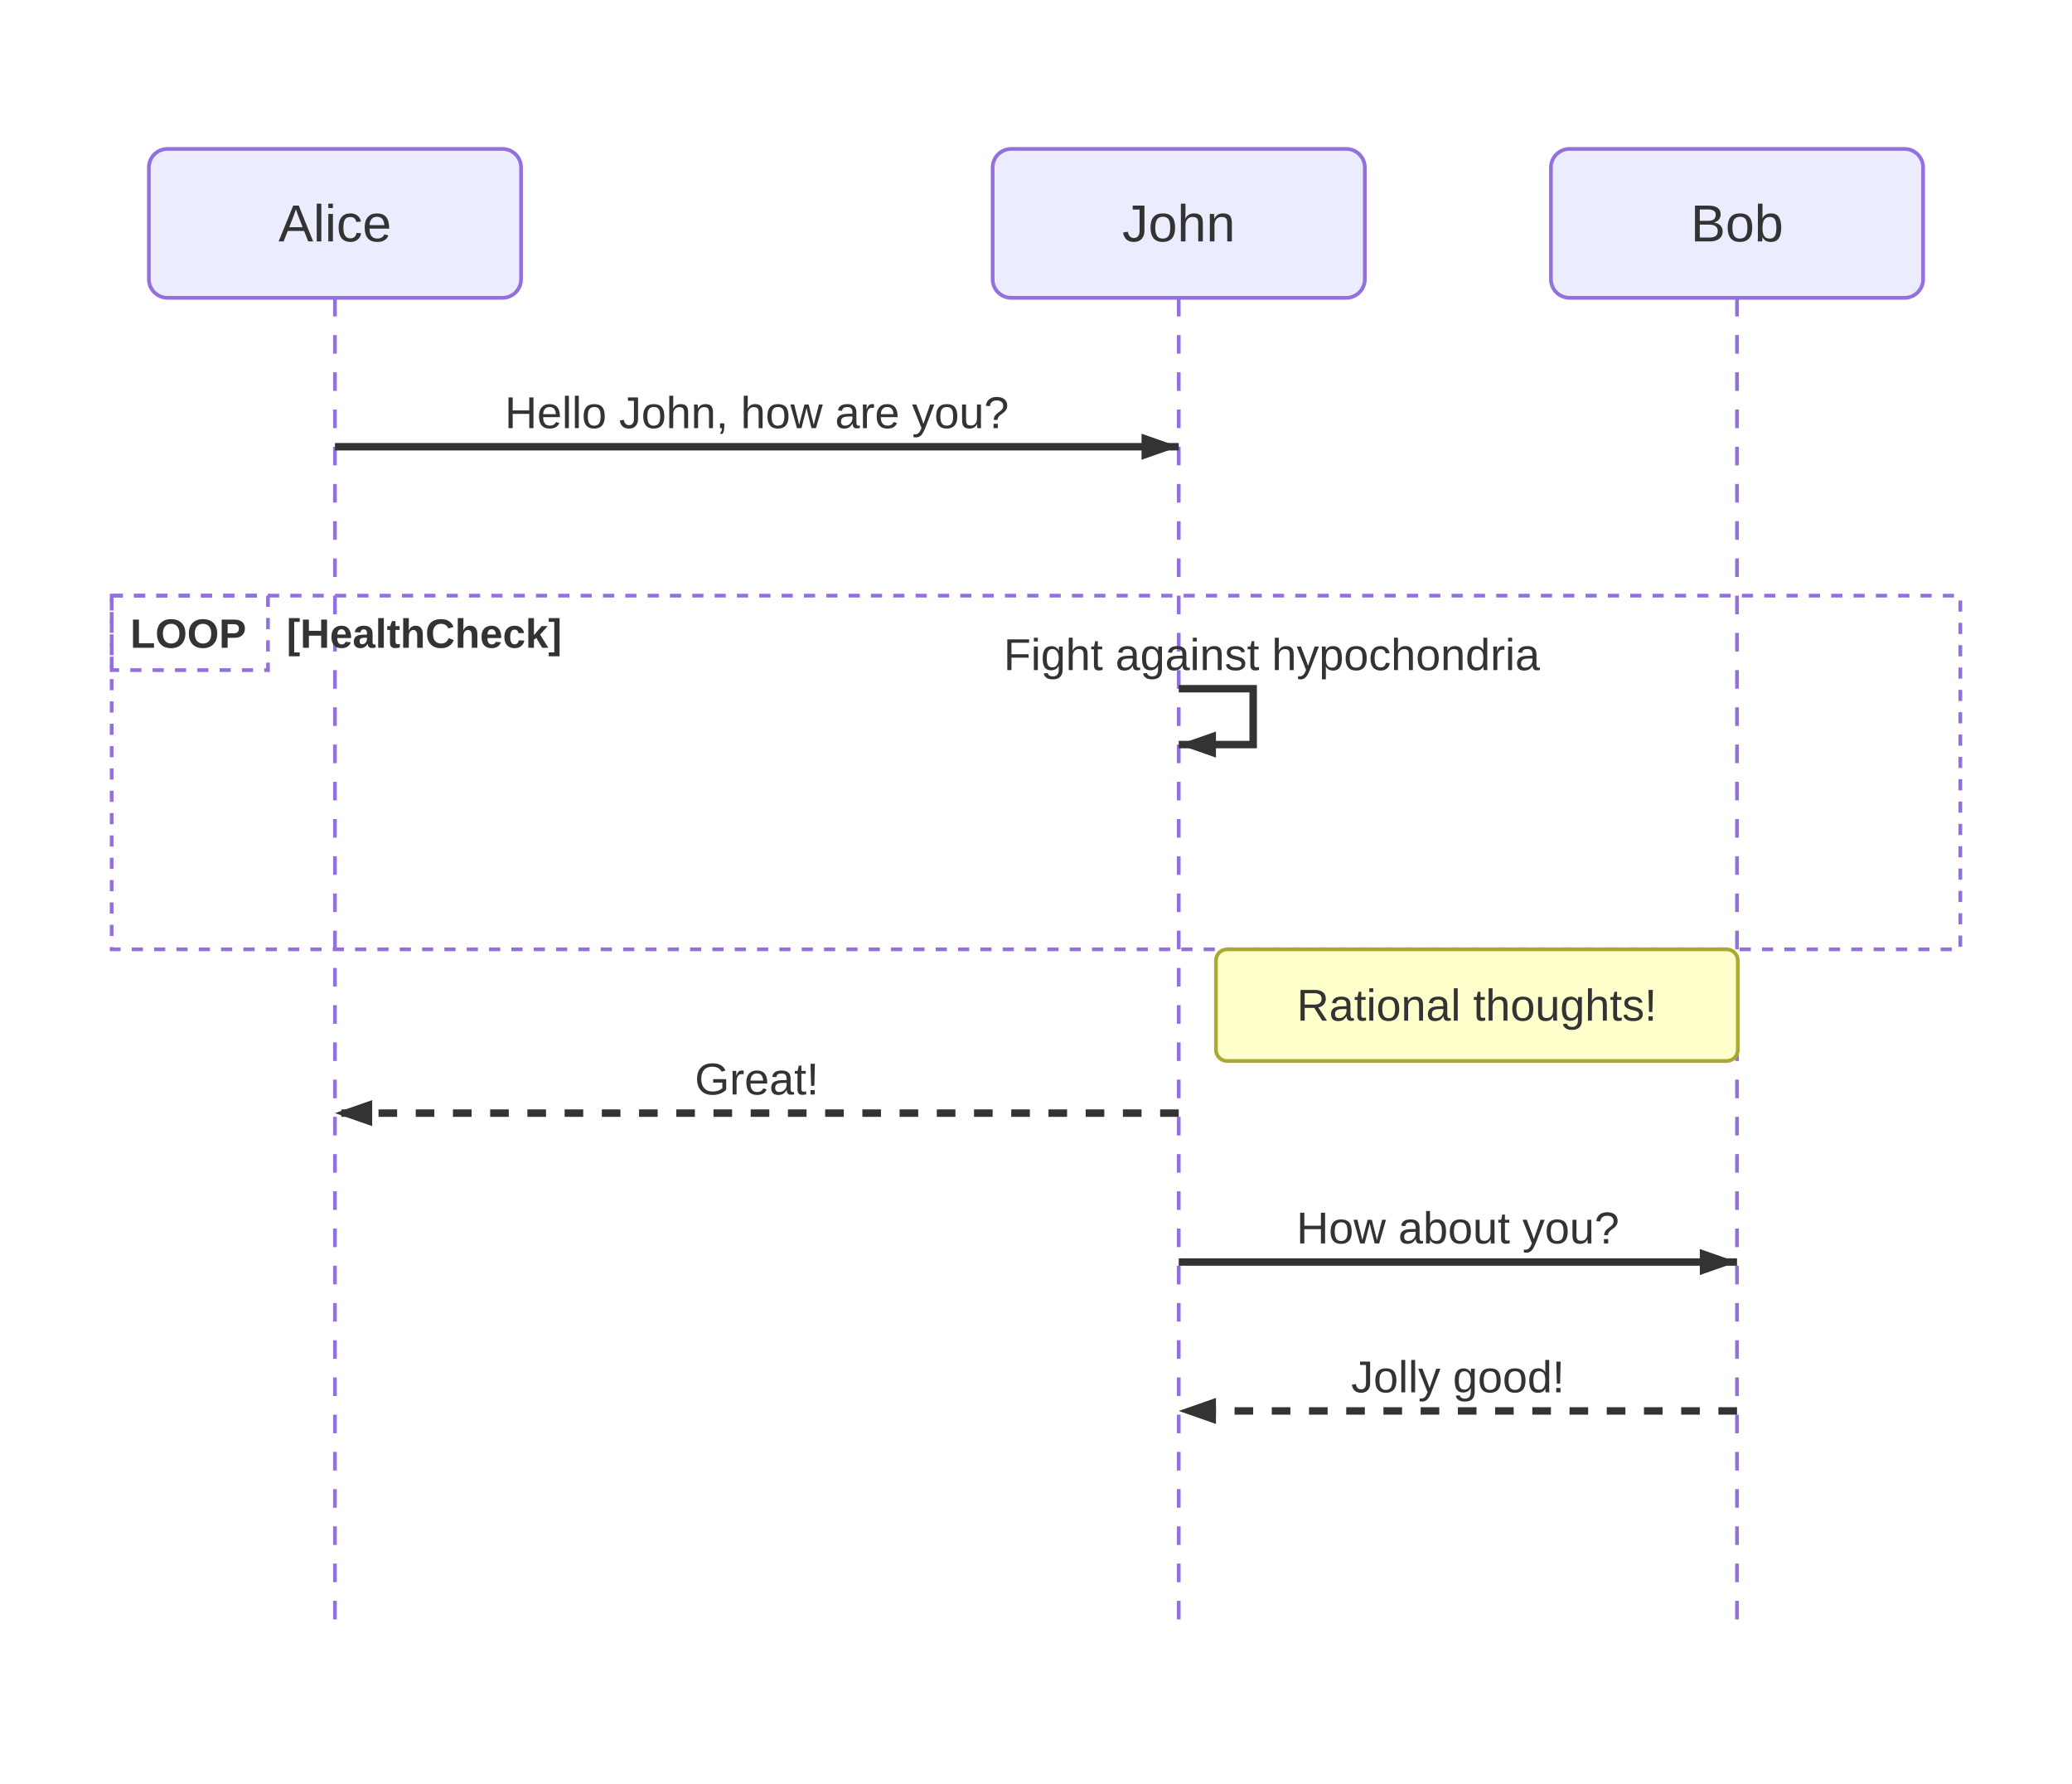
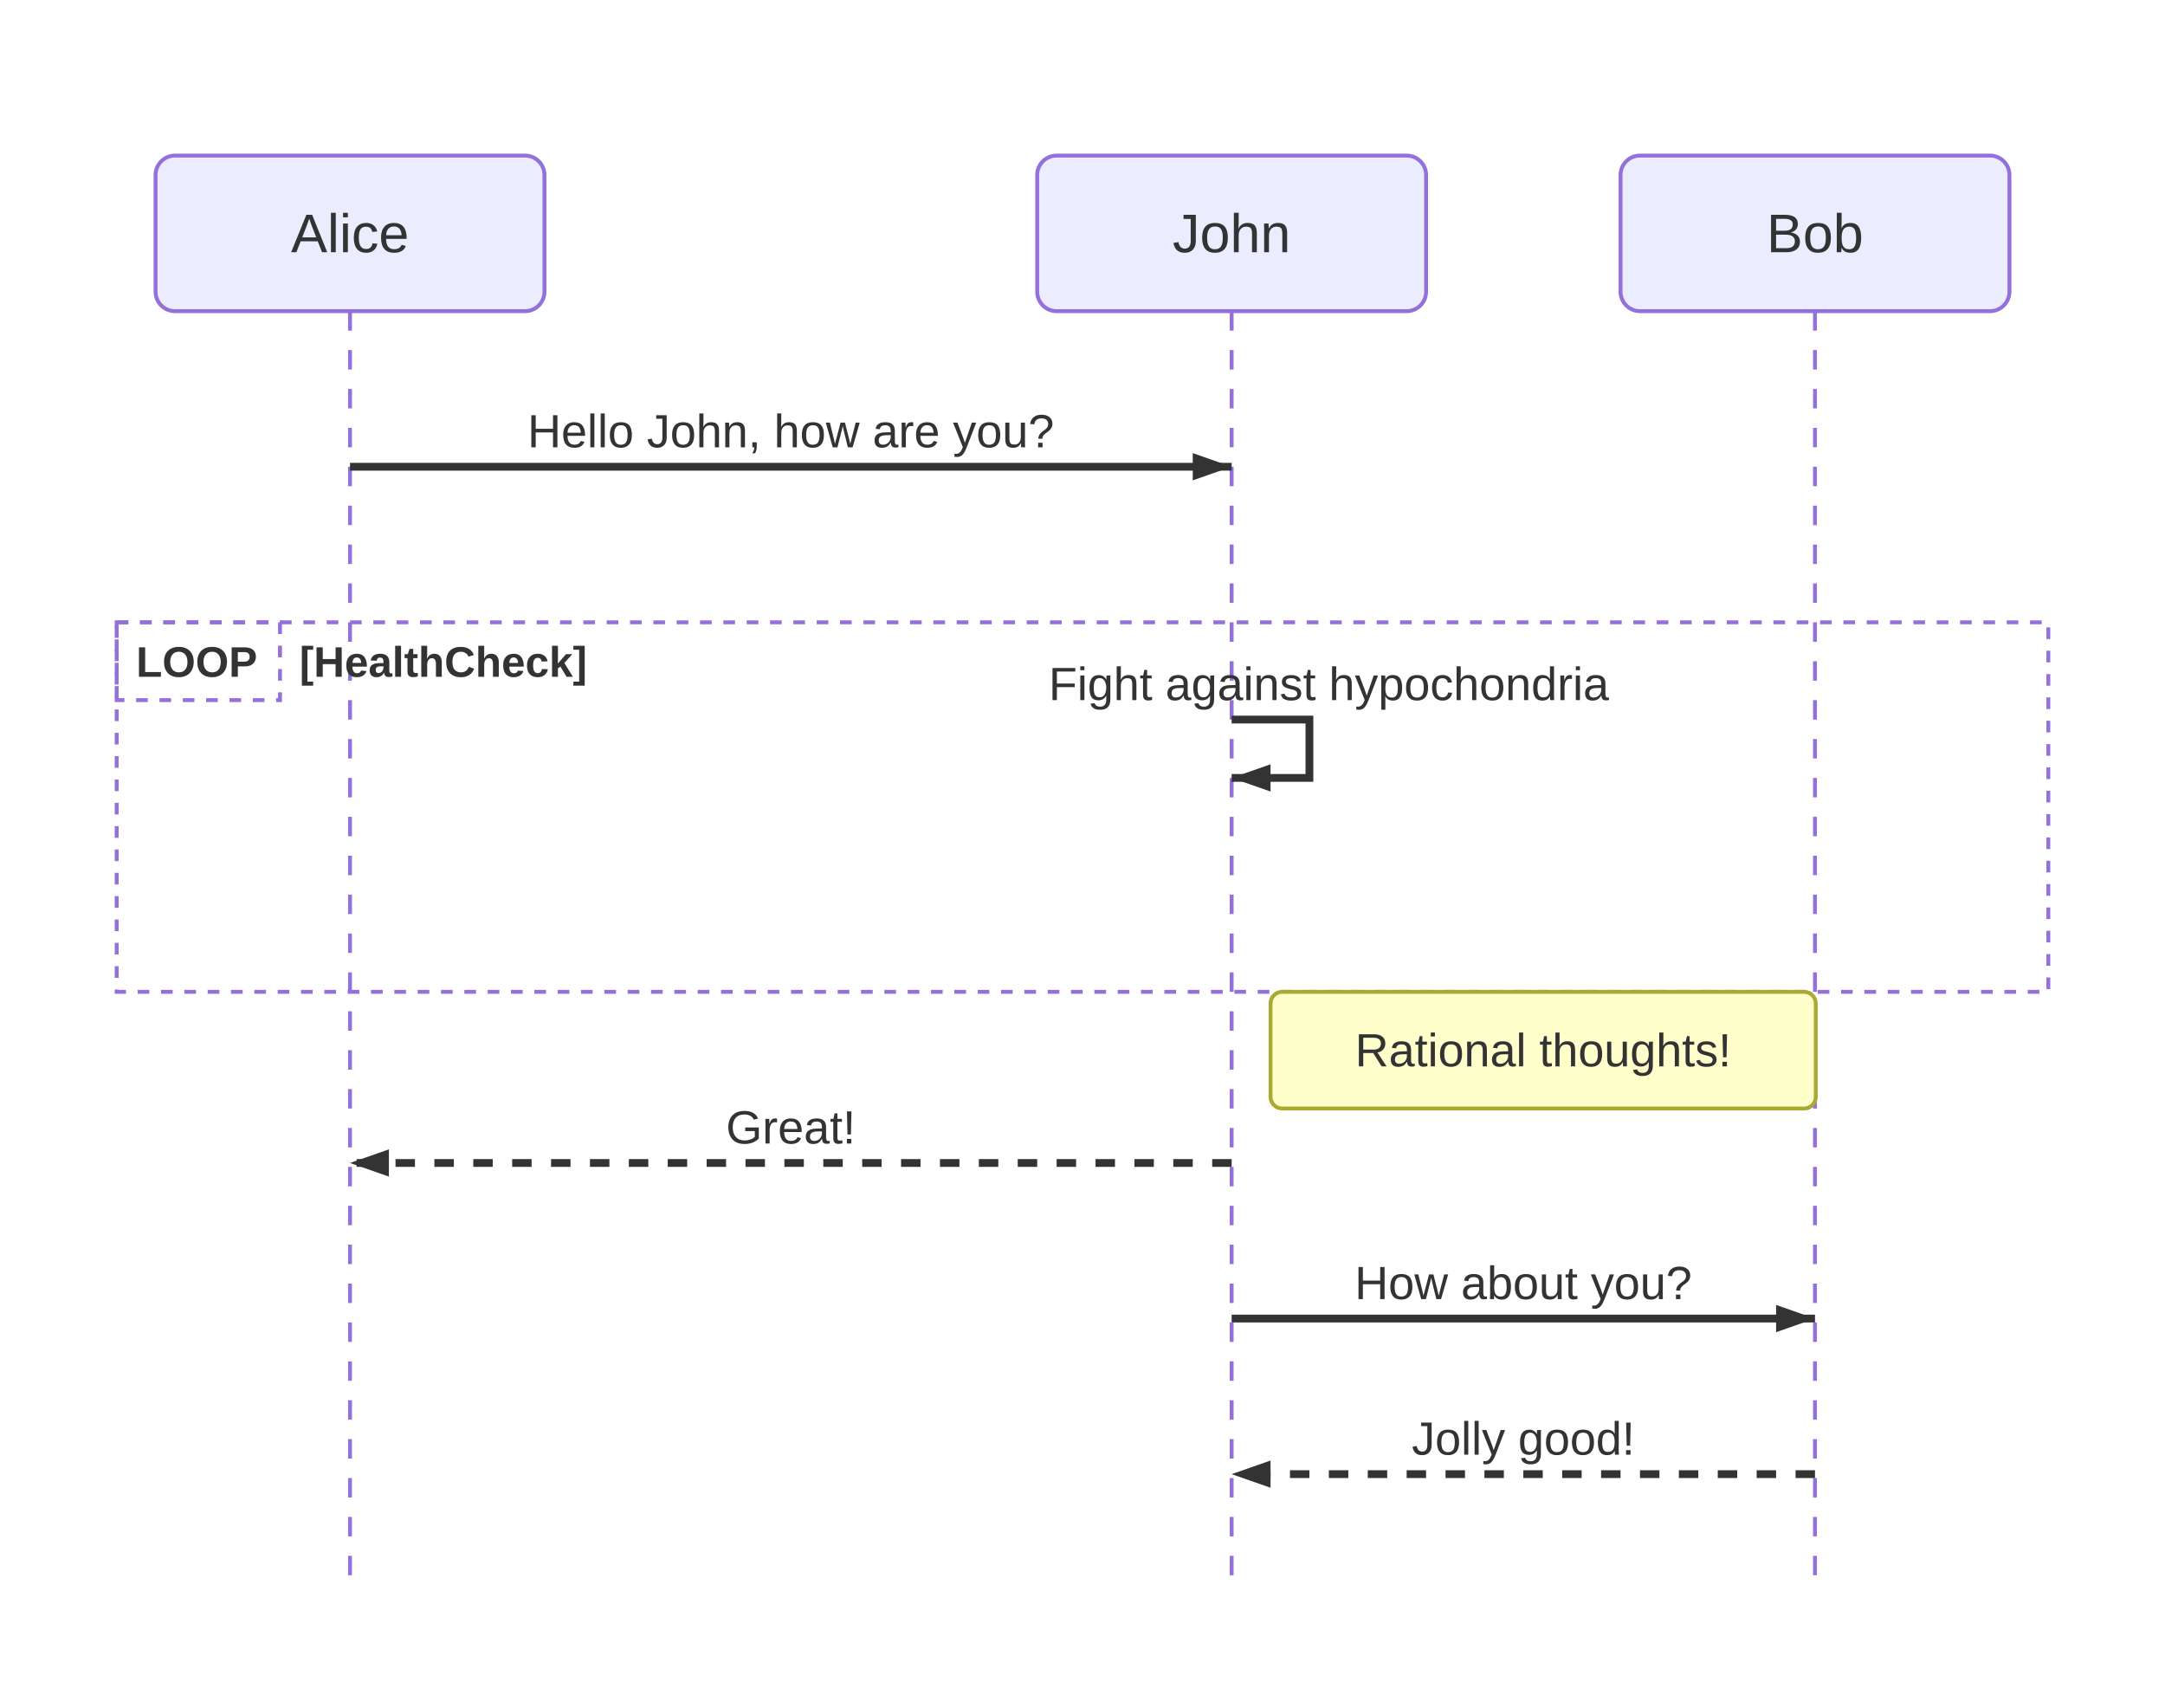
- <svg xmlns="http://www.w3.org/2000/svg" viewBox="-20.0 -20 556.7 479" width="556.7" height="479" style="background-color: white">
+ <svg xmlns="http://www.w3.org/2000/svg" viewBox="-20.0 -20 556.7 439" width="556.7" height="439" style="background-color: white">
  <defs>
    <marker id="seq-arrow" markerWidth="10" markerHeight="7" refX="10" refY="3.5" orient="auto" markerUnits="userSpaceOnUse">
      <polygon points="0 0, 10 3.5, 0 7" fill="#333333" />
    </marker>
    <marker id="seq-arrow-open" markerWidth="10" markerHeight="7" refX="10" refY="3.5" orient="auto" markerUnits="userSpaceOnUse">
      <polyline points="0 0, 10 3.5, 0 7" fill="none" stroke="#333333" stroke-width="1.5" />
    </marker>
    <marker id="seq-cross" markerWidth="10" markerHeight="10" refX="5" refY="5" orient="auto" markerUnits="userSpaceOnUse">
      <line x1="0" y1="0" x2="10" y2="10" stroke="#333333" stroke-width="2" />
      <line x1="10" y1="0" x2="0" y2="10" stroke="#333333" stroke-width="2" />
    </marker>
    <marker id="seq-async" markerWidth="10" markerHeight="7" refX="10" refY="3.5" orient="auto" markerUnits="userSpaceOnUse">
      <polyline points="0 0, 10 3.5, 0 7" fill="none" stroke="#333333" stroke-width="1.5" />
    </marker>
  </defs>
  <style>.seq-participant rect { fill: #ECECFF; stroke: #9370DB; stroke-width: 1; }
.seq-participant text { fill: #333333; font-family: "trebuchet ms", verdana, arial, sans-serif, "Apple Color Emoji", "Segoe UI Emoji", "Noto Color Emoji", "Twemoji Mozilla"; font-size: 14px; }
.seq-lifeline { stroke: #9370DB; stroke-width: 1; stroke-dasharray: 5,5; }
.seq-message line, .seq-message path { stroke: #333333; stroke-width: 2; }
.seq-message text { fill: #333333; font-family: "trebuchet ms", verdana, arial, sans-serif, "Apple Color Emoji", "Segoe UI Emoji", "Noto Color Emoji", "Twemoji Mozilla"; font-size: 12px; }
.seq-activation { fill: #ECECFF; stroke: #9370DB; stroke-width: 1; }
.seq-note rect { fill: #ffffcc; stroke: #aaaa33; stroke-width: 1; }
.seq-note text { fill: #333333; font-family: "trebuchet ms", verdana, arial, sans-serif, "Apple Color Emoji", "Segoe UI Emoji", "Noto Color Emoji", "Twemoji Mozilla"; font-size: 12px; }
.seq-fragment rect { fill: none; stroke: #9370DB; stroke-width: 1; stroke-dasharray: 3,3; }
.seq-fragment text { fill: #333333; font-family: "trebuchet ms", verdana, arial, sans-serif, "Apple Color Emoji", "Segoe UI Emoji", "Noto Color Emoji", "Twemoji Mozilla"; font-size: 11px; font-weight: bold; }
.seq-actor line, .seq-actor circle { stroke: #9370DB; stroke-width: 1; fill: none; }
.seq-actor text { fill: #333333; font-family: "trebuchet ms", verdana, arial, sans-serif, "Apple Color Emoji", "Segoe UI Emoji", "Noto Color Emoji", "Twemoji Mozilla"; font-size: 14px; }
</style>
-   <line class="seq-lifeline" x1="70" y1="60" x2="70" y2="419" />
-   <line class="seq-lifeline" x1="296.7" y1="60" x2="296.7" y2="419" />
-   <line class="seq-lifeline" x1="446.7" y1="60" x2="446.7" y2="419" />
+   <line class="seq-lifeline" x1="70" y1="60" x2="70" y2="389" />
+   <line class="seq-lifeline" x1="296.7" y1="60" x2="296.7" y2="389" />
+   <line class="seq-lifeline" x1="446.7" y1="60" x2="446.7" y2="389" />
  <g class="seq-fragment">
    <rect x="10" y="140" width="496.7" height="95" />
    <rect x="10" y="140" width="42" height="20" fill="#e8e8e8" stroke="none" />
    <text x="15" y="154">LOOP</text>
    <text x="57" y="154">[HealthCheck]</text>
  </g>
  <g class="seq-message">
    <line x1="70" y1="100" x2="296.7" y2="100" marker-end="url(#seq-arrow)" />
    <text x="183.35" text-anchor="middle" y="95">Hello John, how are you?</text>
  </g>
  <g class="seq-message">
    <path d="M 296.7 165 L 316.7 165 L 316.7 180 L 296.7 180" fill="none" marker-end="url(#seq-arrow)" />
    <text x="321.7" text-anchor="middle" y="160">Fight against hypochondria</text>
  </g>
  <g class="seq-message">
    <line x1="296.7" y1="279" x2="70" y2="279" marker-end="url(#seq-arrow)" stroke-dasharray="5,5" />
    <text x="183.35" text-anchor="middle" y="274">Great!</text>
  </g>
  <g class="seq-message">
    <line x1="296.7" y1="319" x2="446.7" y2="319" marker-end="url(#seq-arrow)" />
    <text x="371.7" text-anchor="middle" y="314">How about you?</text>
  </g>
  <g class="seq-message">
    <line x1="446.7" y1="359" x2="296.7" y2="359" marker-end="url(#seq-arrow)" stroke-dasharray="5,5" />
    <text x="371.7" text-anchor="middle" y="354">Jolly good!</text>
  </g>
  <g class="seq-note">
    <rect x="306.7" y="235" width="140.2" height="30" rx="3" />
    <text text-anchor="middle" x="376.8" y="250" dominant-baseline="central">Rational thoughts!</text>
  </g>
  <g class="seq-participant" data-participant-id="Alice">
    <rect x="20" y="20" width="100" height="40" rx="5" />
    <text x="70" y="40" text-anchor="middle" dominant-baseline="central">Alice</text>
  </g>
  <g class="seq-participant" data-participant-id="John">
    <rect x="246.7" y="20" width="100" height="40" rx="5" />
    <text x="296.7" y="40" text-anchor="middle" dominant-baseline="central">John</text>
  </g>
  <g class="seq-participant" data-participant-id="Bob">
    <rect x="396.7" y="20" width="100" height="40" rx="5" />
    <text x="446.7" y="40" text-anchor="middle" dominant-baseline="central">Bob</text>
  </g>
</svg>
